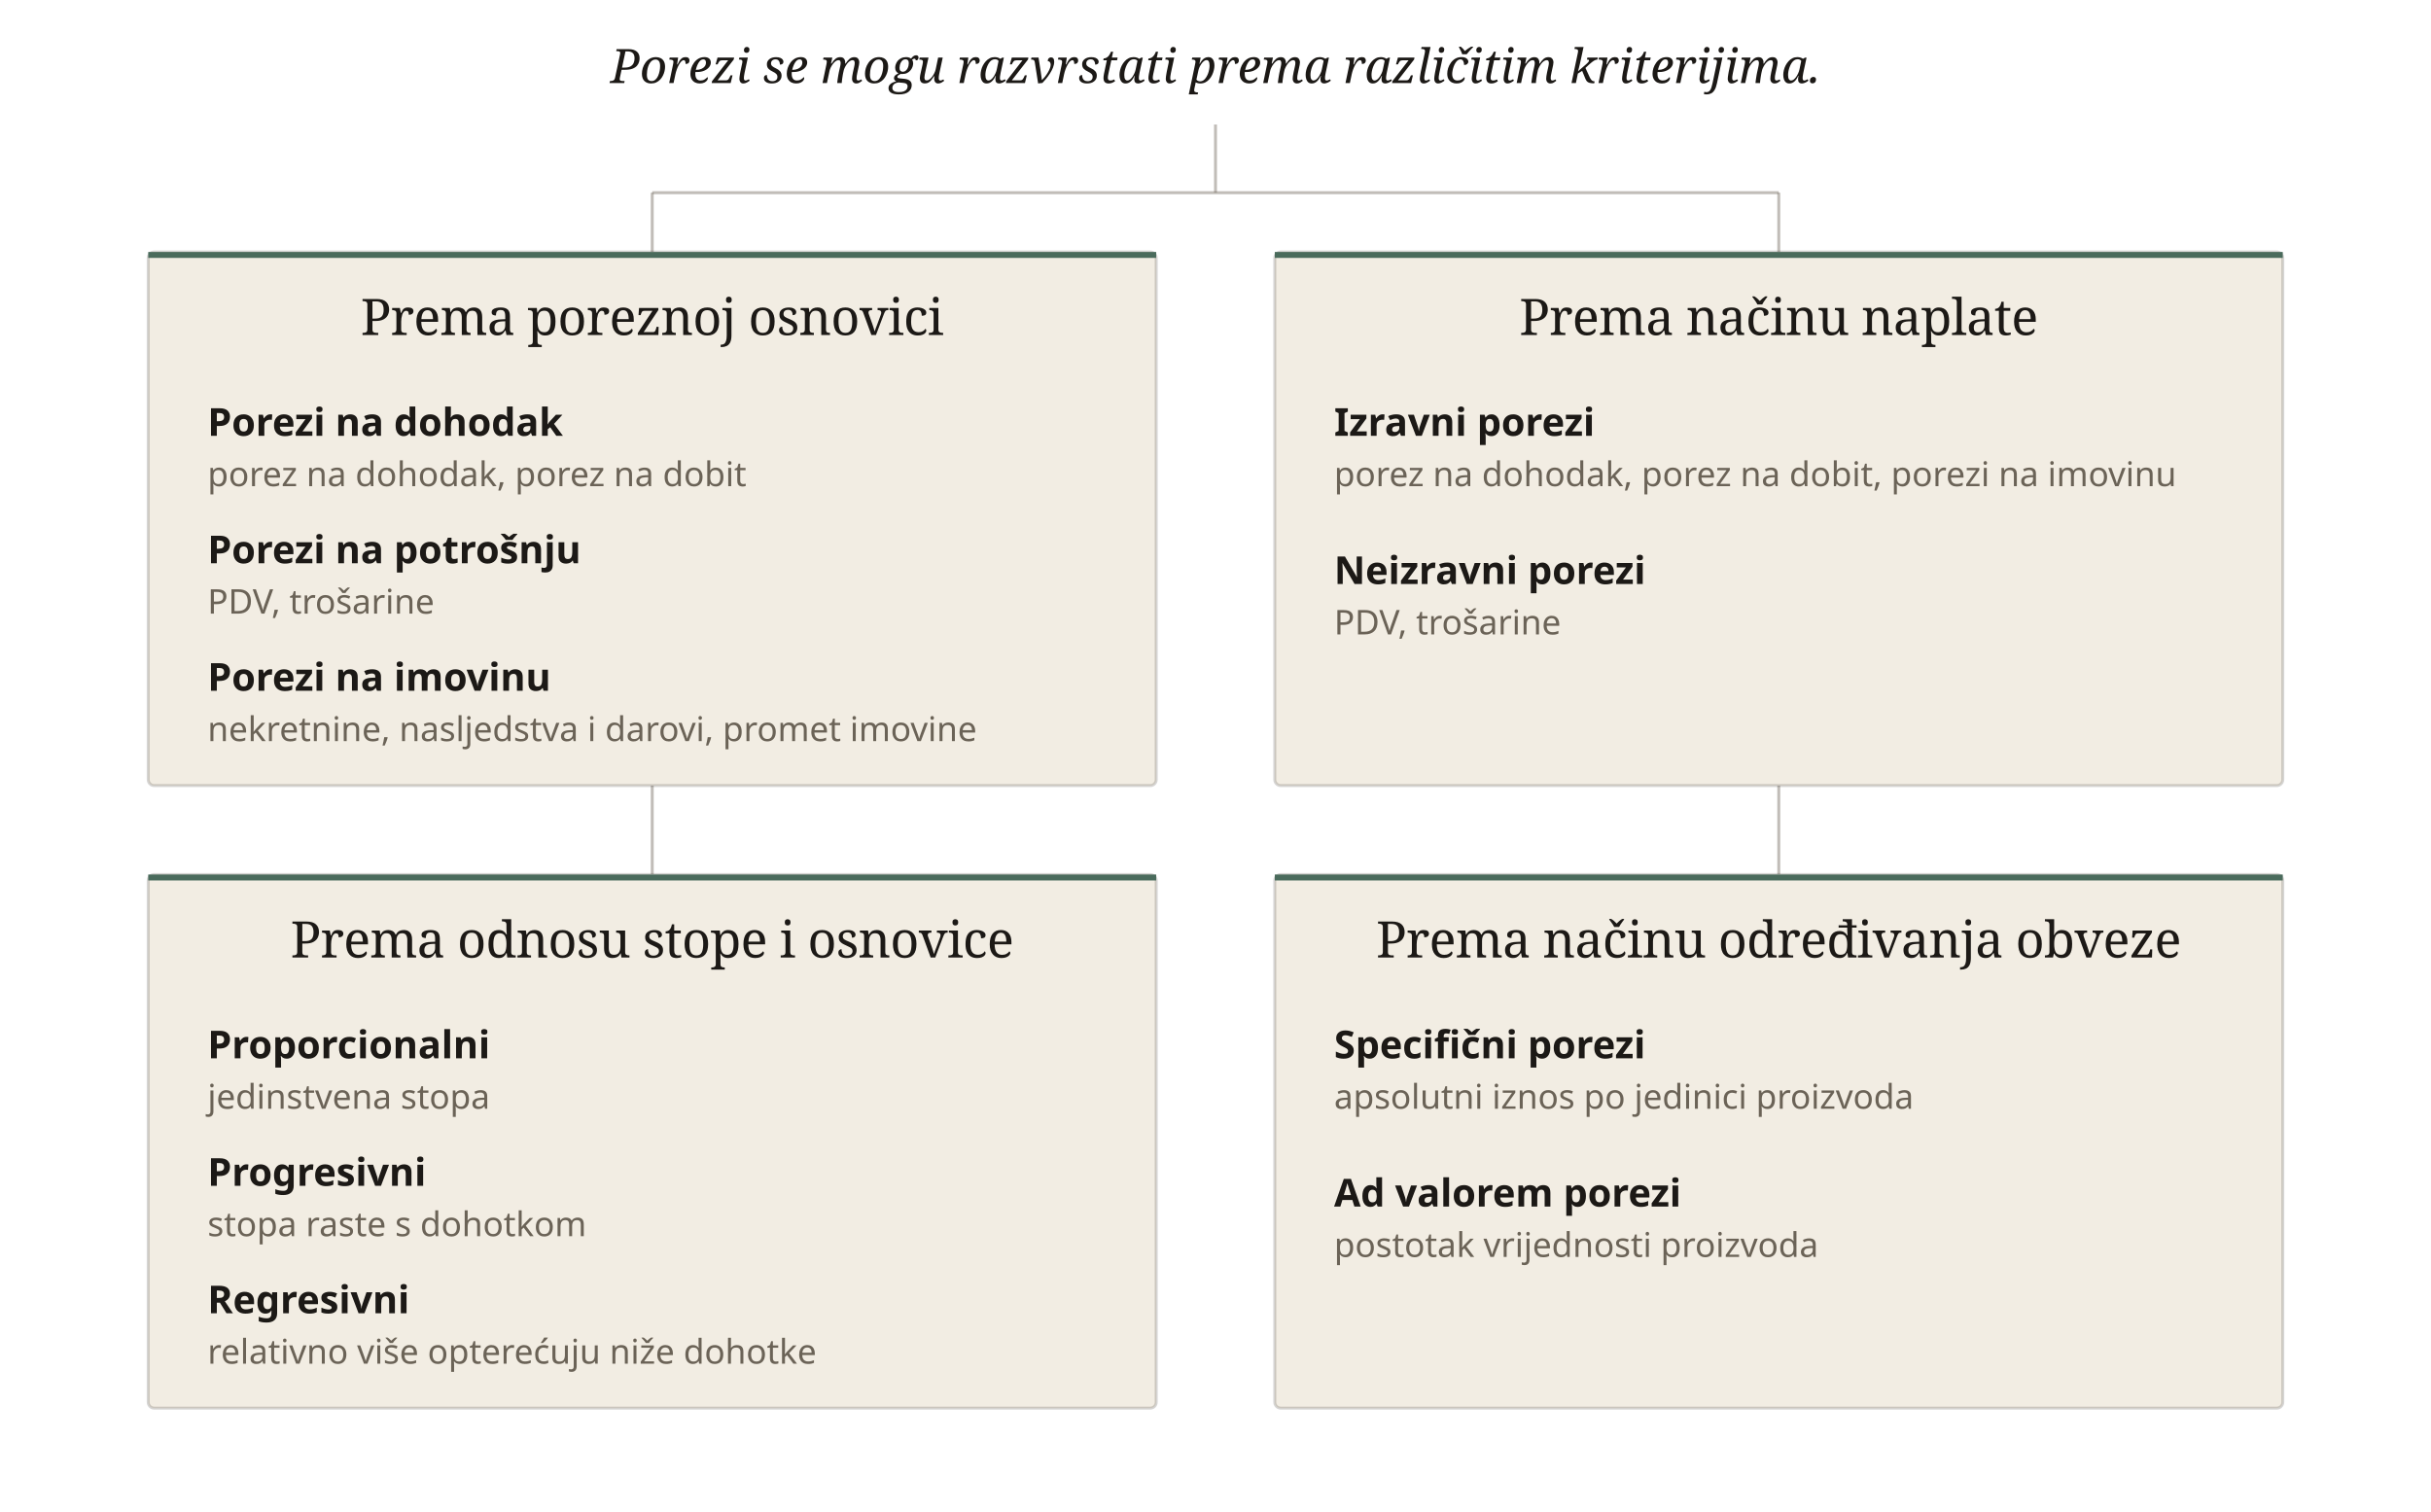
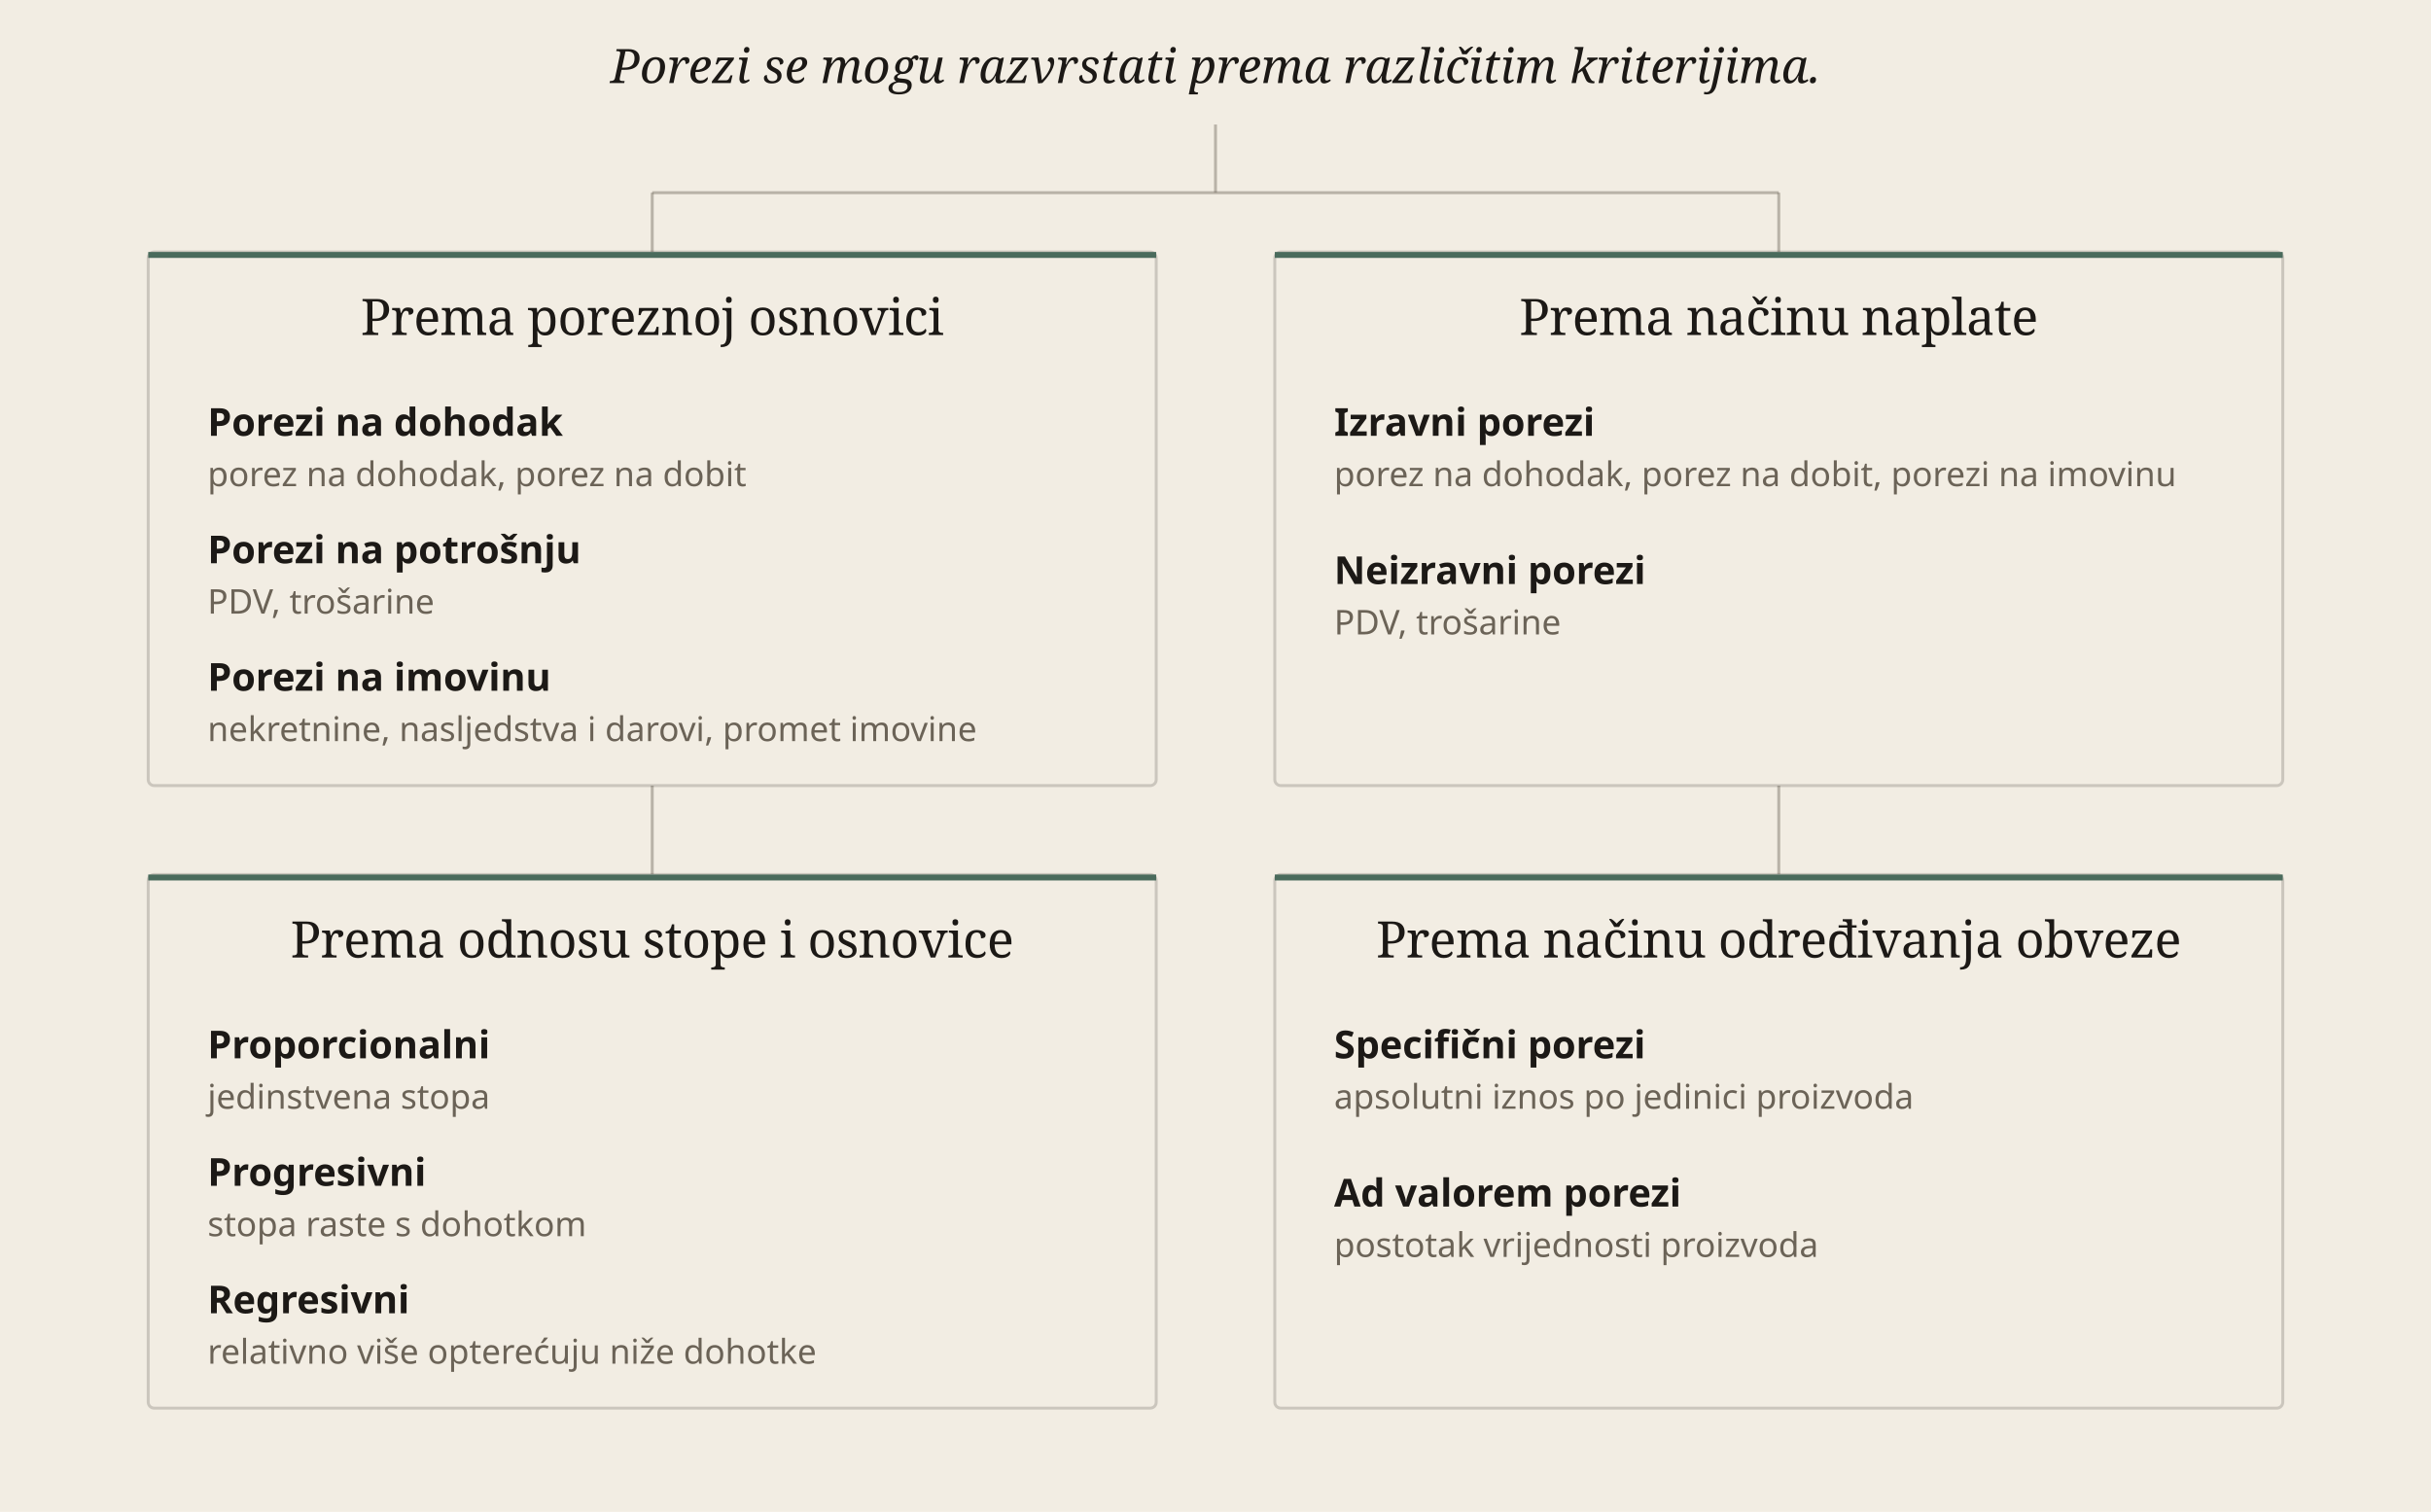
<svg xmlns="http://www.w3.org/2000/svg" viewBox="0 0 820 510" role="img" aria-labelledby="title desc">
  <defs>
    <style>
      .card { fill: #F2EDE3; stroke: #1C1916; stroke-opacity: 0.18; stroke-width: 1; }
      .accent-verdigris { fill: #4A6B5C; }
      .intro { font-family: 'Newsreader', Georgia, serif; font-size: 16px; font-style: italic; font-weight: 400; fill: #1C1916; }
      .title { font-family: 'Newsreader', Georgia, serif; font-size: 17px; font-weight: 500; fill: #1C1916; letter-spacing: -0.2px; }
      .item-strong { font-family: 'Public Sans', system-ui, sans-serif; font-size: 13px; font-weight: 600; fill: #1C1916; }
      .item-fine { font-family: 'Public Sans', system-ui, sans-serif; font-size: 11.5px; font-weight: 400; fill: #6B6357; }
      .connector { stroke: #6B6357; stroke-opacity: 0.42; stroke-width: 1; fill: none; }
    </style>
  </defs>
+   <rect x="0" y="0" width="820" height="510" fill="#F2EDE3" />
  <text x="410" y="28" text-anchor="middle" class="intro">Porezi se mogu razvrstati prema različitim kriterijima.</text>
  <line class="connector" x1="410" y1="42" x2="410" y2="65" />
  <line class="connector" x1="220" y1="65" x2="600" y2="65" />
  <line class="connector" x1="220" y1="65" x2="220" y2="85" />
  <line class="connector" x1="600" y1="65" x2="600" y2="85" />
  <line class="connector" x1="220" y1="265" x2="220" y2="295" />
  <line class="connector" x1="600" y1="265" x2="600" y2="295" />
  <g transform="translate(50, 85)">
    <rect class="card" width="340" height="180" rx="2" />
    <rect class="accent-verdigris" width="340" height="2" />
    <text x="170" y="28" text-anchor="middle" class="title">Prema poreznoj osnovici</text>
    <text x="20" y="62" class="item-strong">Porezi na dohodak</text>
    <text x="20" y="79" class="item-fine">porez na dohodak, porez na dobit</text>
    <text x="20" y="105" class="item-strong">Porezi na potrošnju</text>
    <text x="20" y="122" class="item-fine">PDV, trošarine</text>
    <text x="20" y="148" class="item-strong">Porezi na imovinu</text>
    <text x="20" y="165" class="item-fine">nekretnine, nasljedstva i darovi, promet imovine</text>
  </g>
  <g transform="translate(430, 85)">
    <rect class="card" width="340" height="180" rx="2" />
    <rect class="accent-verdigris" width="340" height="2" />
    <text x="170" y="28" text-anchor="middle" class="title">Prema načinu naplate</text>
    <text x="20" y="62" class="item-strong">Izravni porezi</text>
    <text x="20" y="79" class="item-fine">porez na dohodak, porez na dobit, porezi na imovinu</text>
    <text x="20" y="112" class="item-strong">Neizravni porezi</text>
    <text x="20" y="129" class="item-fine">PDV, trošarine</text>
  </g>
  <g transform="translate(50, 295)">
    <rect class="card" width="340" height="180" rx="2" />
    <rect class="accent-verdigris" width="340" height="2" />
    <text x="170" y="28" text-anchor="middle" class="title">Prema odnosu stope i osnovice</text>
    <text x="20" y="62" class="item-strong">Proporcionalni</text>
    <text x="20" y="79" class="item-fine">jedinstvena stopa</text>
    <text x="20" y="105" class="item-strong">Progresivni</text>
    <text x="20" y="122" class="item-fine">stopa raste s dohotkom</text>
    <text x="20" y="148" class="item-strong">Regresivni</text>
    <text x="20" y="165" class="item-fine">relativno više opterećuju niže dohotke</text>
  </g>
  <g transform="translate(430, 295)">
    <rect class="card" width="340" height="180" rx="2" />
    <rect class="accent-verdigris" width="340" height="2" />
    <text x="170" y="28" text-anchor="middle" class="title">Prema načinu određivanja obveze</text>
    <text x="20" y="62" class="item-strong">Specifični porezi</text>
    <text x="20" y="79" class="item-fine">apsolutni iznos po jedinici proizvoda</text>
    <text x="20" y="112" class="item-strong">Ad valorem porezi</text>
    <text x="20" y="129" class="item-fine">postotak vrijednosti proizvoda</text>
  </g>
</svg>
